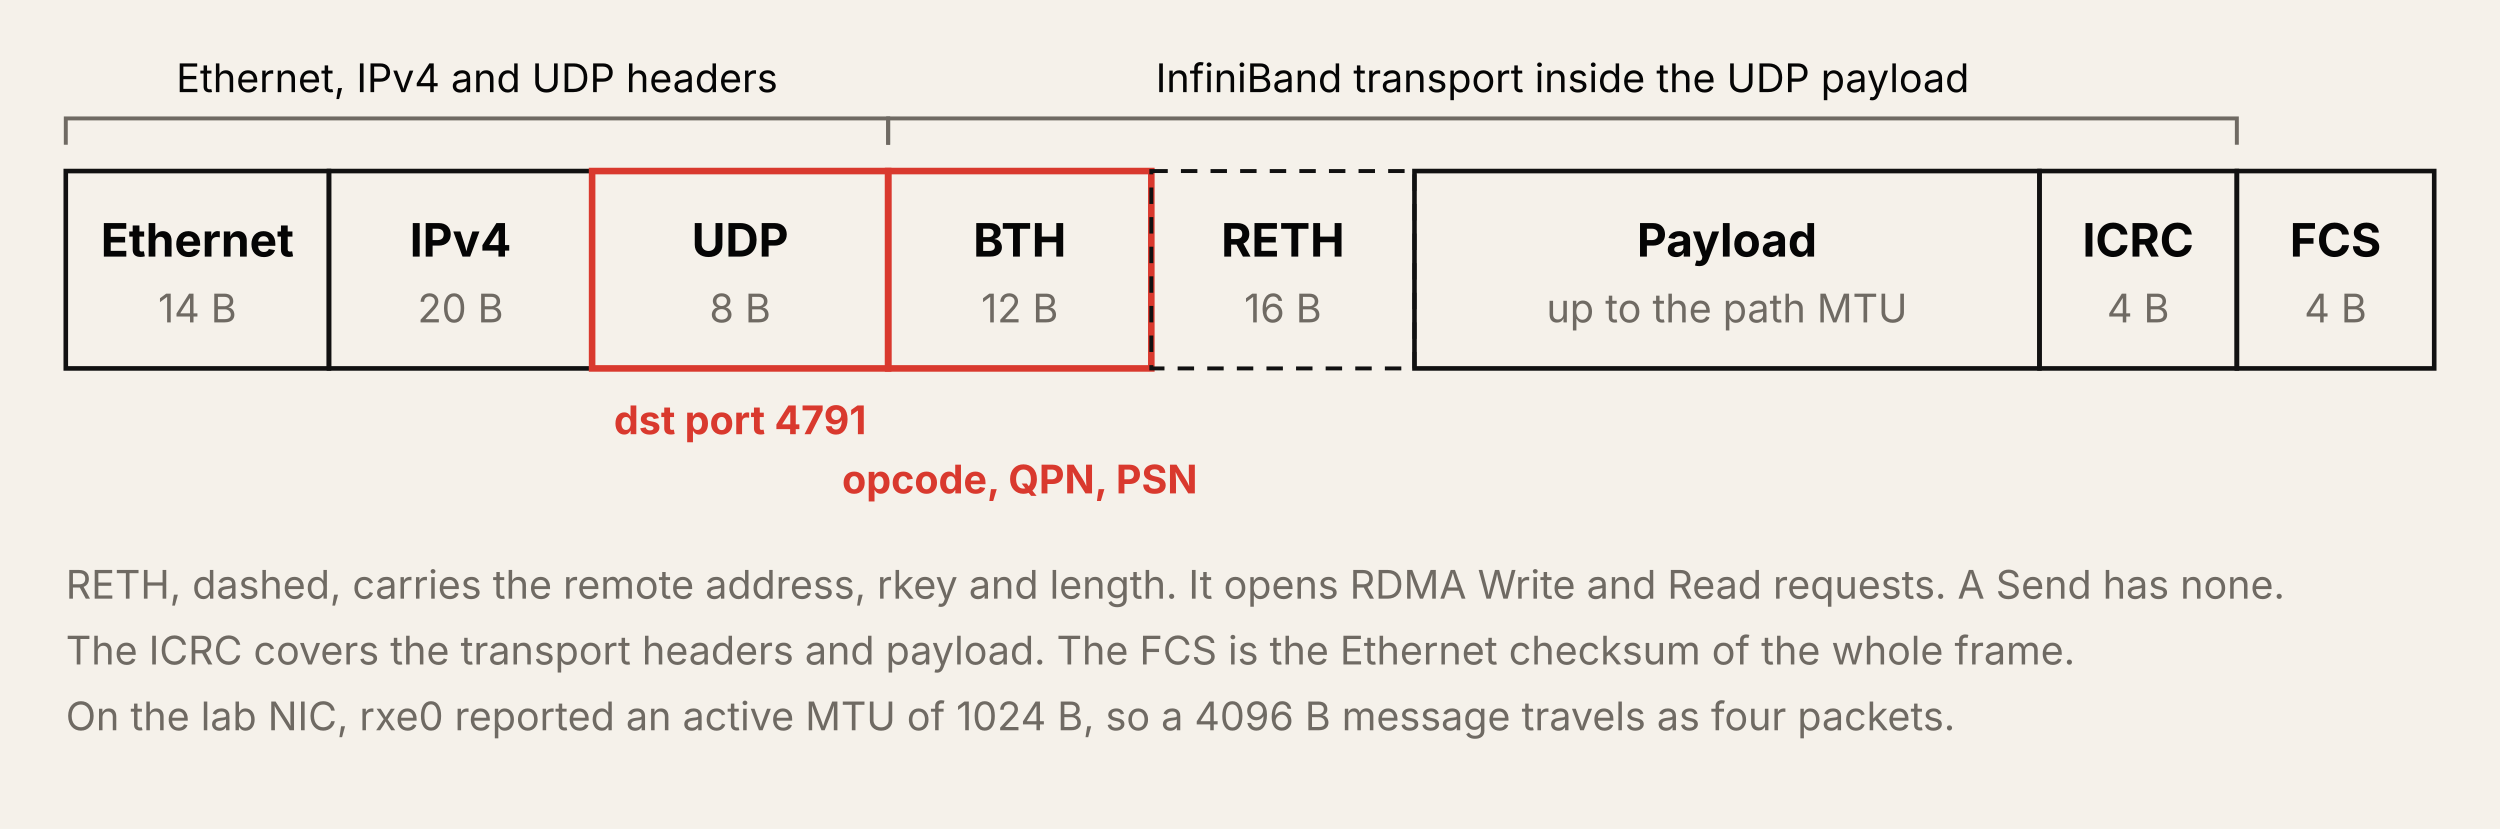
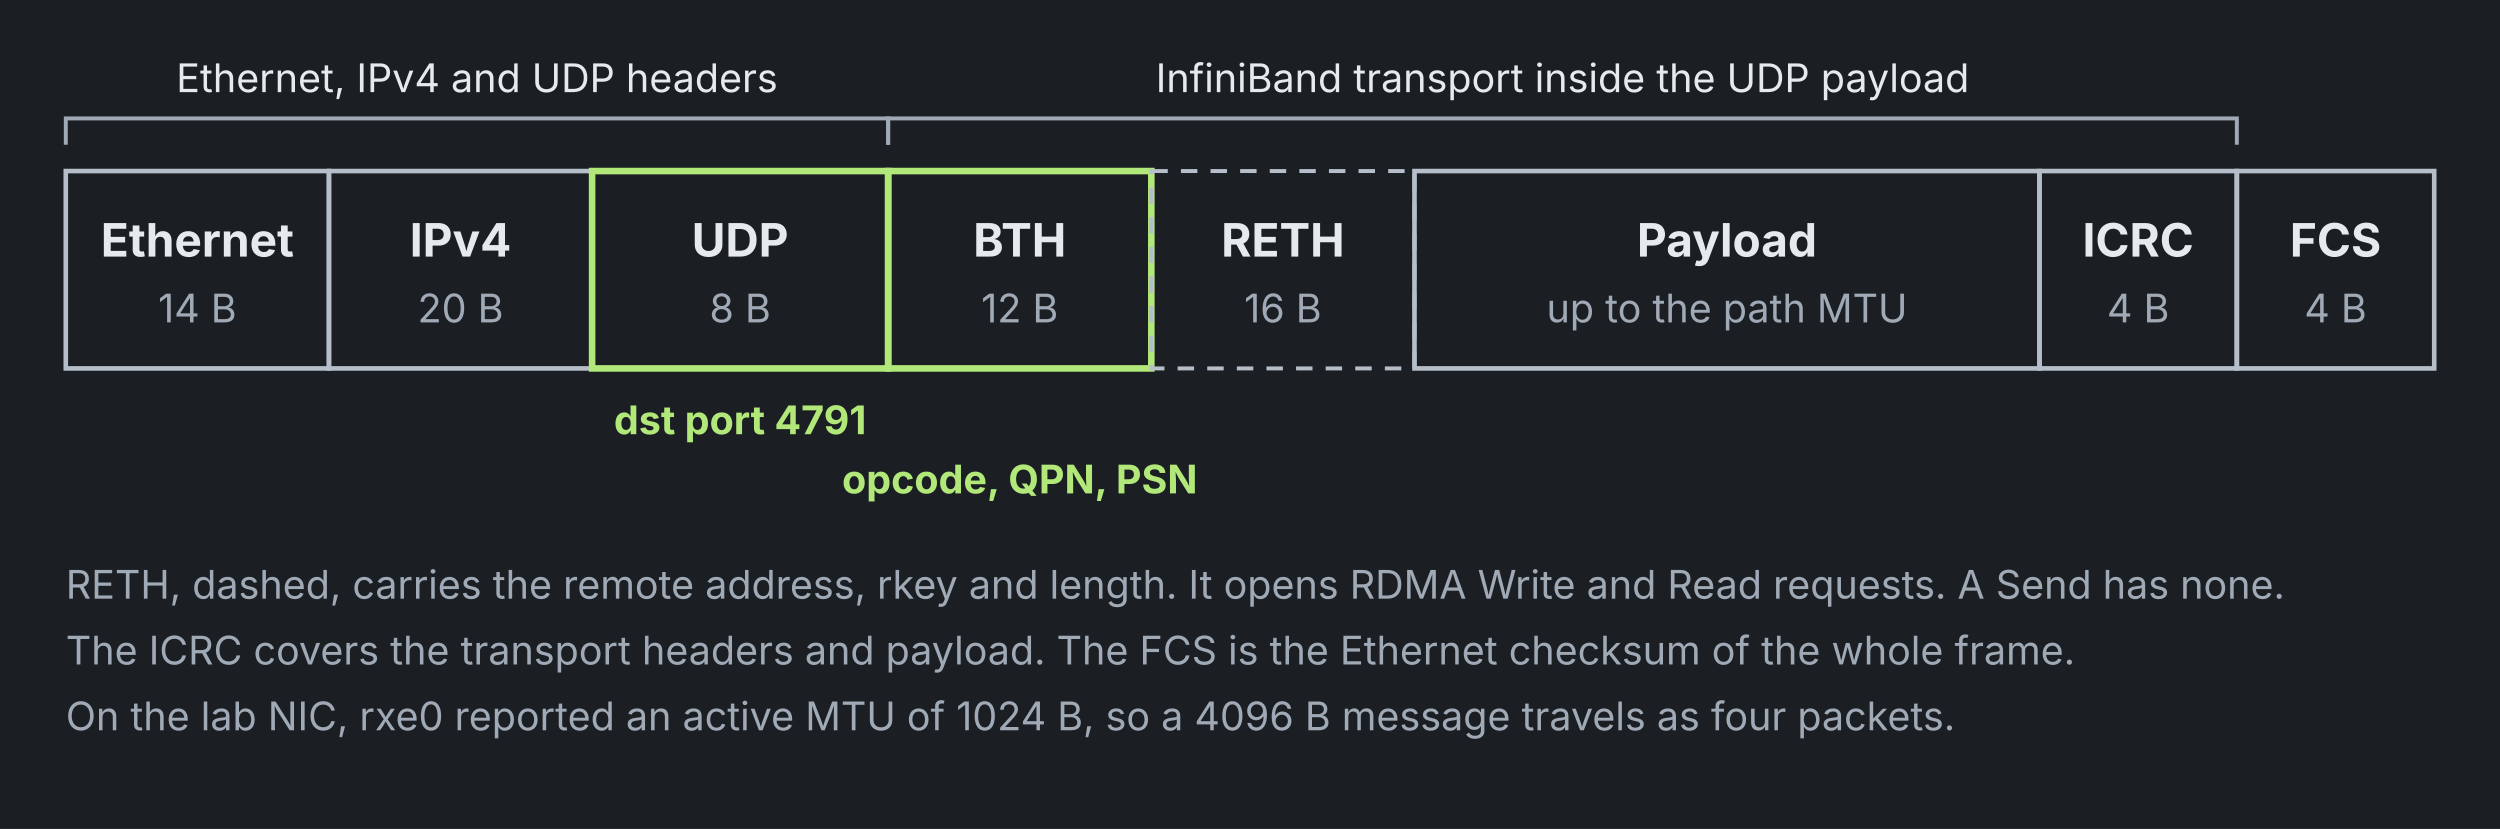
<svg xmlns="http://www.w3.org/2000/svg" viewBox="0 0 760 252" width="760" height="252" role="img" aria-labelledby="t d">
  <style>
-     .bg { fill: #F5F1EA; }
-     .box { fill: none; stroke: #111111; stroke-width: 1.4; }
-     .opt { fill: none; stroke: #111111; stroke-width: 1.2; stroke-dasharray: 5 4; }
-     .hot { fill: none; stroke: #D9392E; stroke-width: 2; }
-     .name { font: 700 14px Inter, Arial, sans-serif; fill: #050505; text-anchor: middle; }
-     .size { font: 12px Inter, Arial, sans-serif; fill: #6F6A63; text-anchor: middle; }
-     .red { font: 700 12px Inter, Arial, sans-serif; fill: #D9392E; text-anchor: middle; }
-     .note { font: 12px Inter, Arial, sans-serif; fill: #6F6A63; }
-     .brace { fill: none; stroke: #6F6A63; stroke-width: 1.2; }
-     .label { font: 12px Inter, Arial, sans-serif; fill: #050505; text-anchor: middle; }
+     .bg { fill: #1b1f23; }
+     .box { fill: none; stroke: #b6bfc9; stroke-width: 1.4; }
+     .opt { fill: none; stroke: #b6bfc9; stroke-width: 1.2; stroke-dasharray: 5 4; }
+     .hot { fill: none; stroke: #b2e879; stroke-width: 2; }
+     .name { font: 700 14px 'DM Sans', Inter, Arial, sans-serif; fill: #e6e9ed; text-anchor: middle; }
+     .size { font: 12px 'DM Sans', Inter, Arial, sans-serif; fill: #a0aab6; text-anchor: middle; }
+     .red { font: 700 12px 'DM Sans', Inter, Arial, sans-serif; fill: #b2e879; text-anchor: middle; }
+     .note { font: 12px 'DM Sans', Inter, Arial, sans-serif; fill: #a0aab6; }
+     .brace { fill: none; stroke: #a0aab6; stroke-width: 1.2; }
+     .label { font: 12px 'DM Sans', Inter, Arial, sans-serif; fill: #e6e9ed; text-anchor: middle; }
  </style>
  <rect class="bg" x="0" y="0" width="760" height="252" />
  <path class="brace" d="M20 44 V36 H270 V44" />
  <text class="label" x="145" y="28">Ethernet, IPv4 and UDP headers</text>
  <path class="brace" d="M270 44 V36 H680 V44" />
  <text class="label" x="475" y="28">InfiniBand transport inside the UDP payload</text>
  <rect class="box" x="20" y="52" width="80" height="60" />
  <text class="name" x="60" y="78">Ethernet</text>
  <text class="size" x="60" y="98">14 B</text>
  <rect class="box" x="100" y="52" width="80" height="60" />
  <text class="name" x="140" y="78">IPv4</text>
  <text class="size" x="140" y="98">20 B</text>
  <rect class="hot" x="180" y="52" width="90" height="60" />
  <text class="name" x="225" y="78">UDP</text>
  <text class="size" x="225" y="98">8 B</text>
  <rect class="hot" x="270" y="52" width="80" height="60" />
  <text class="name" x="310" y="78">BTH</text>
  <text class="size" x="310" y="98">12 B</text>
  <rect class="opt" x="350" y="52" width="80" height="60" />
  <text class="name" x="390" y="78">RETH</text>
  <text class="size" x="390" y="98">16 B</text>
  <rect class="box" x="430" y="52" width="190" height="60" />
  <text class="name" x="525" y="78">Payload</text>
  <text class="size" x="525" y="98">up to the path MTU</text>
  <rect class="box" x="620" y="52" width="60" height="60" />
  <text class="name" x="650" y="78">ICRC</text>
  <text class="size" x="650" y="98">4 B</text>
  <rect class="box" x="680" y="52" width="60" height="60" />
  <text class="name" x="710" y="78">FCS</text>
  <text class="size" x="710" y="98">4 B</text>
  <text class="red" x="225" y="132">dst port 4791</text>
  <text class="red" x="310" y="150">opcode, QPN, PSN</text>
  <text class="note" x="20" y="182">RETH, dashed, carries the remote address, rkey and length. It opens RDMA Write and Read requests. A Send has none.</text>
  <text class="note" x="20" y="202">The ICRC covers the transport headers and payload. The FCS is the Ethernet checksum of the whole frame.</text>
  <text class="note" x="20" y="222">On the lab NIC, rxe0 reported an active MTU of 1024 B, so a 4096 B message travels as four packets.</text>
</svg>
